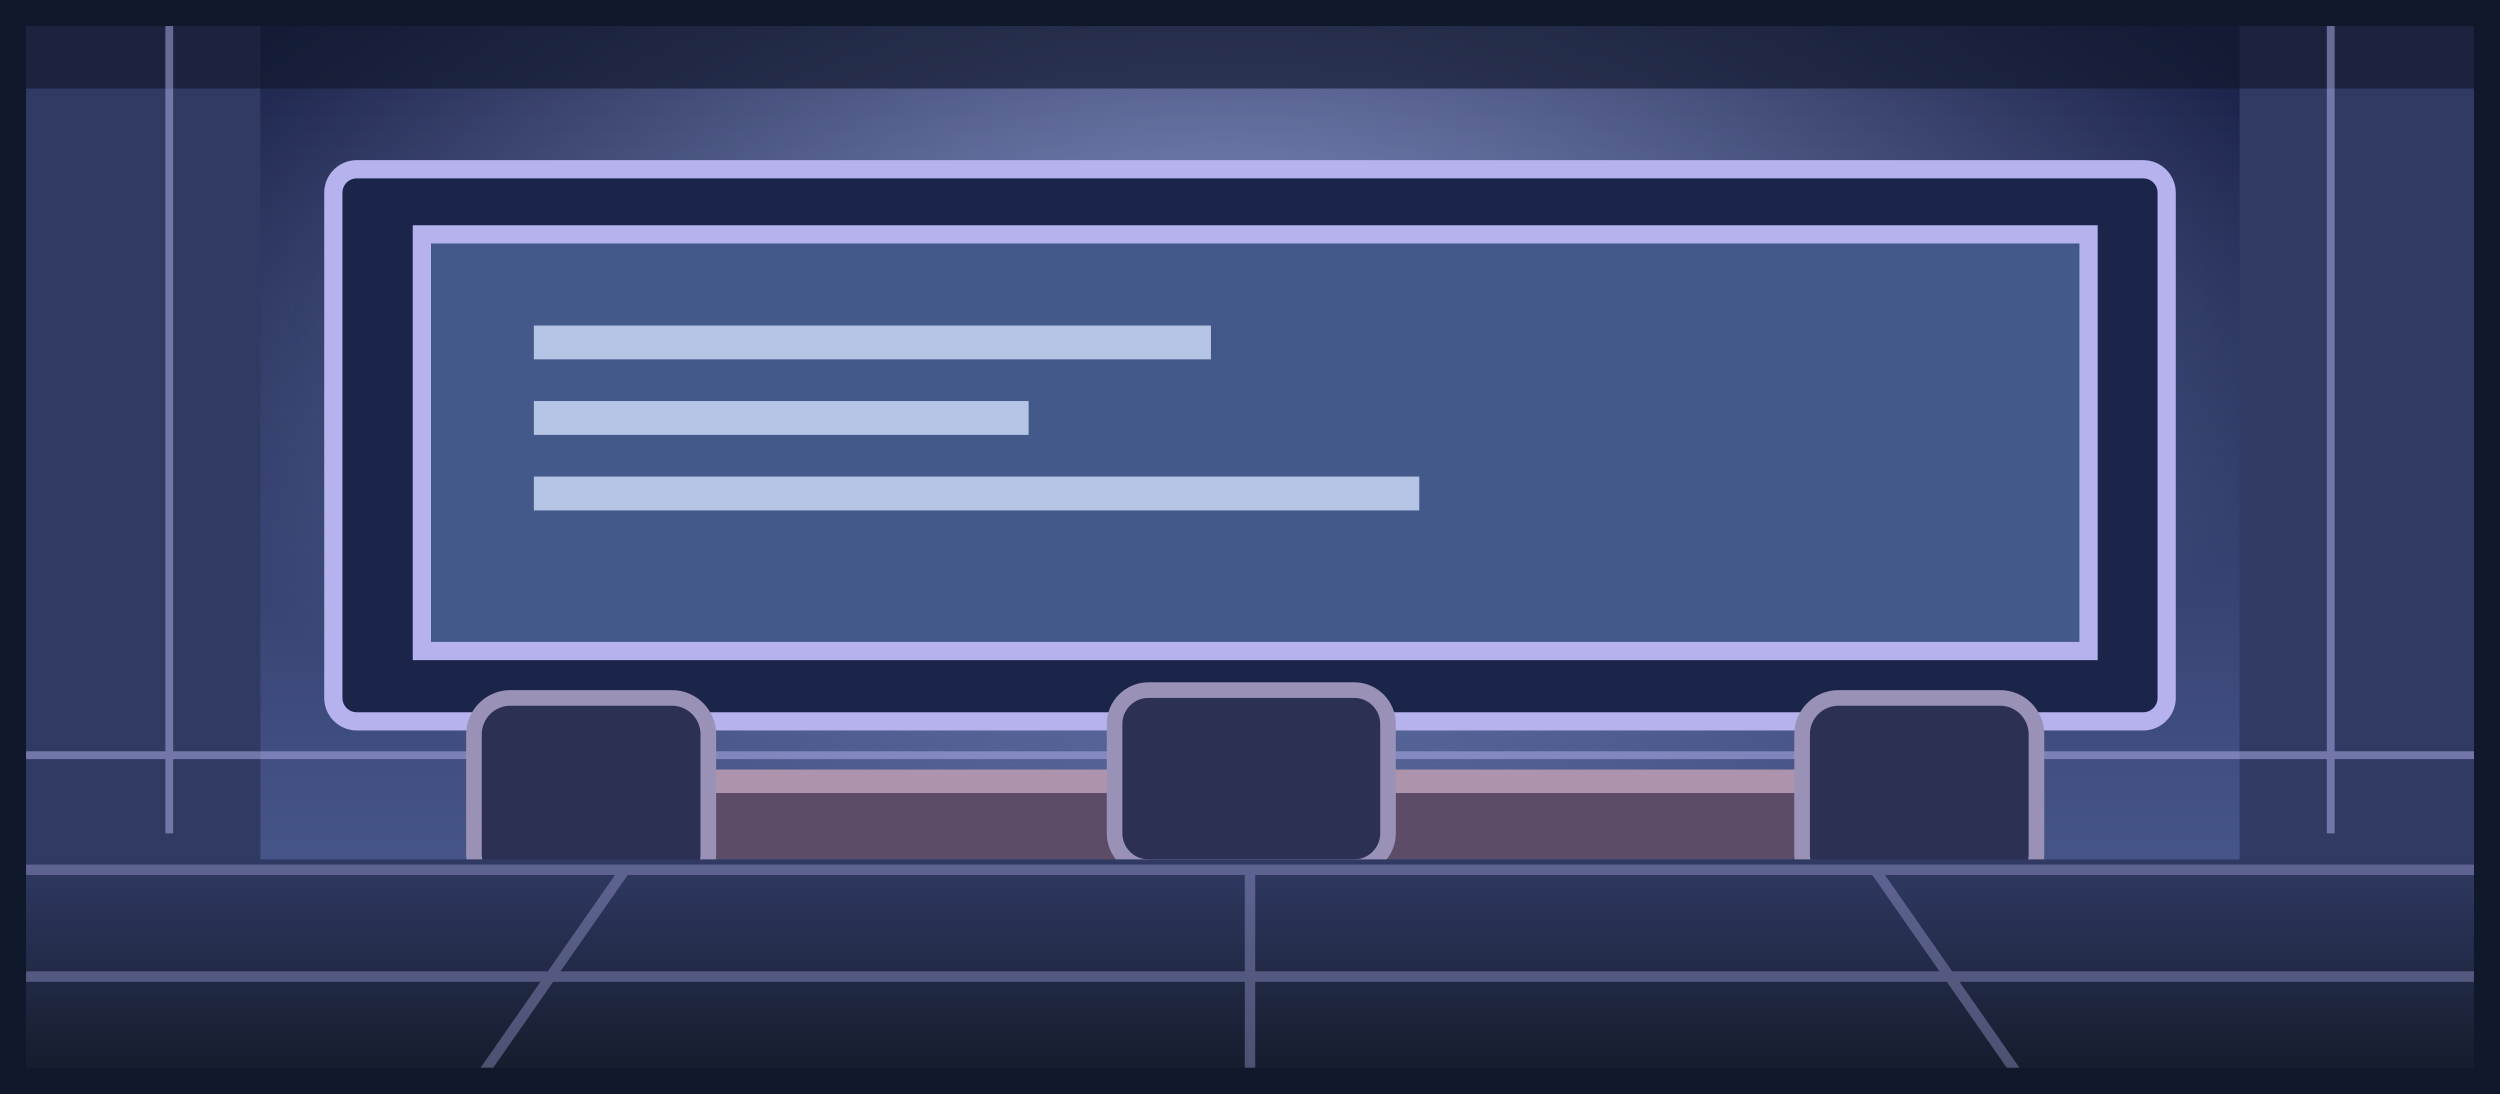
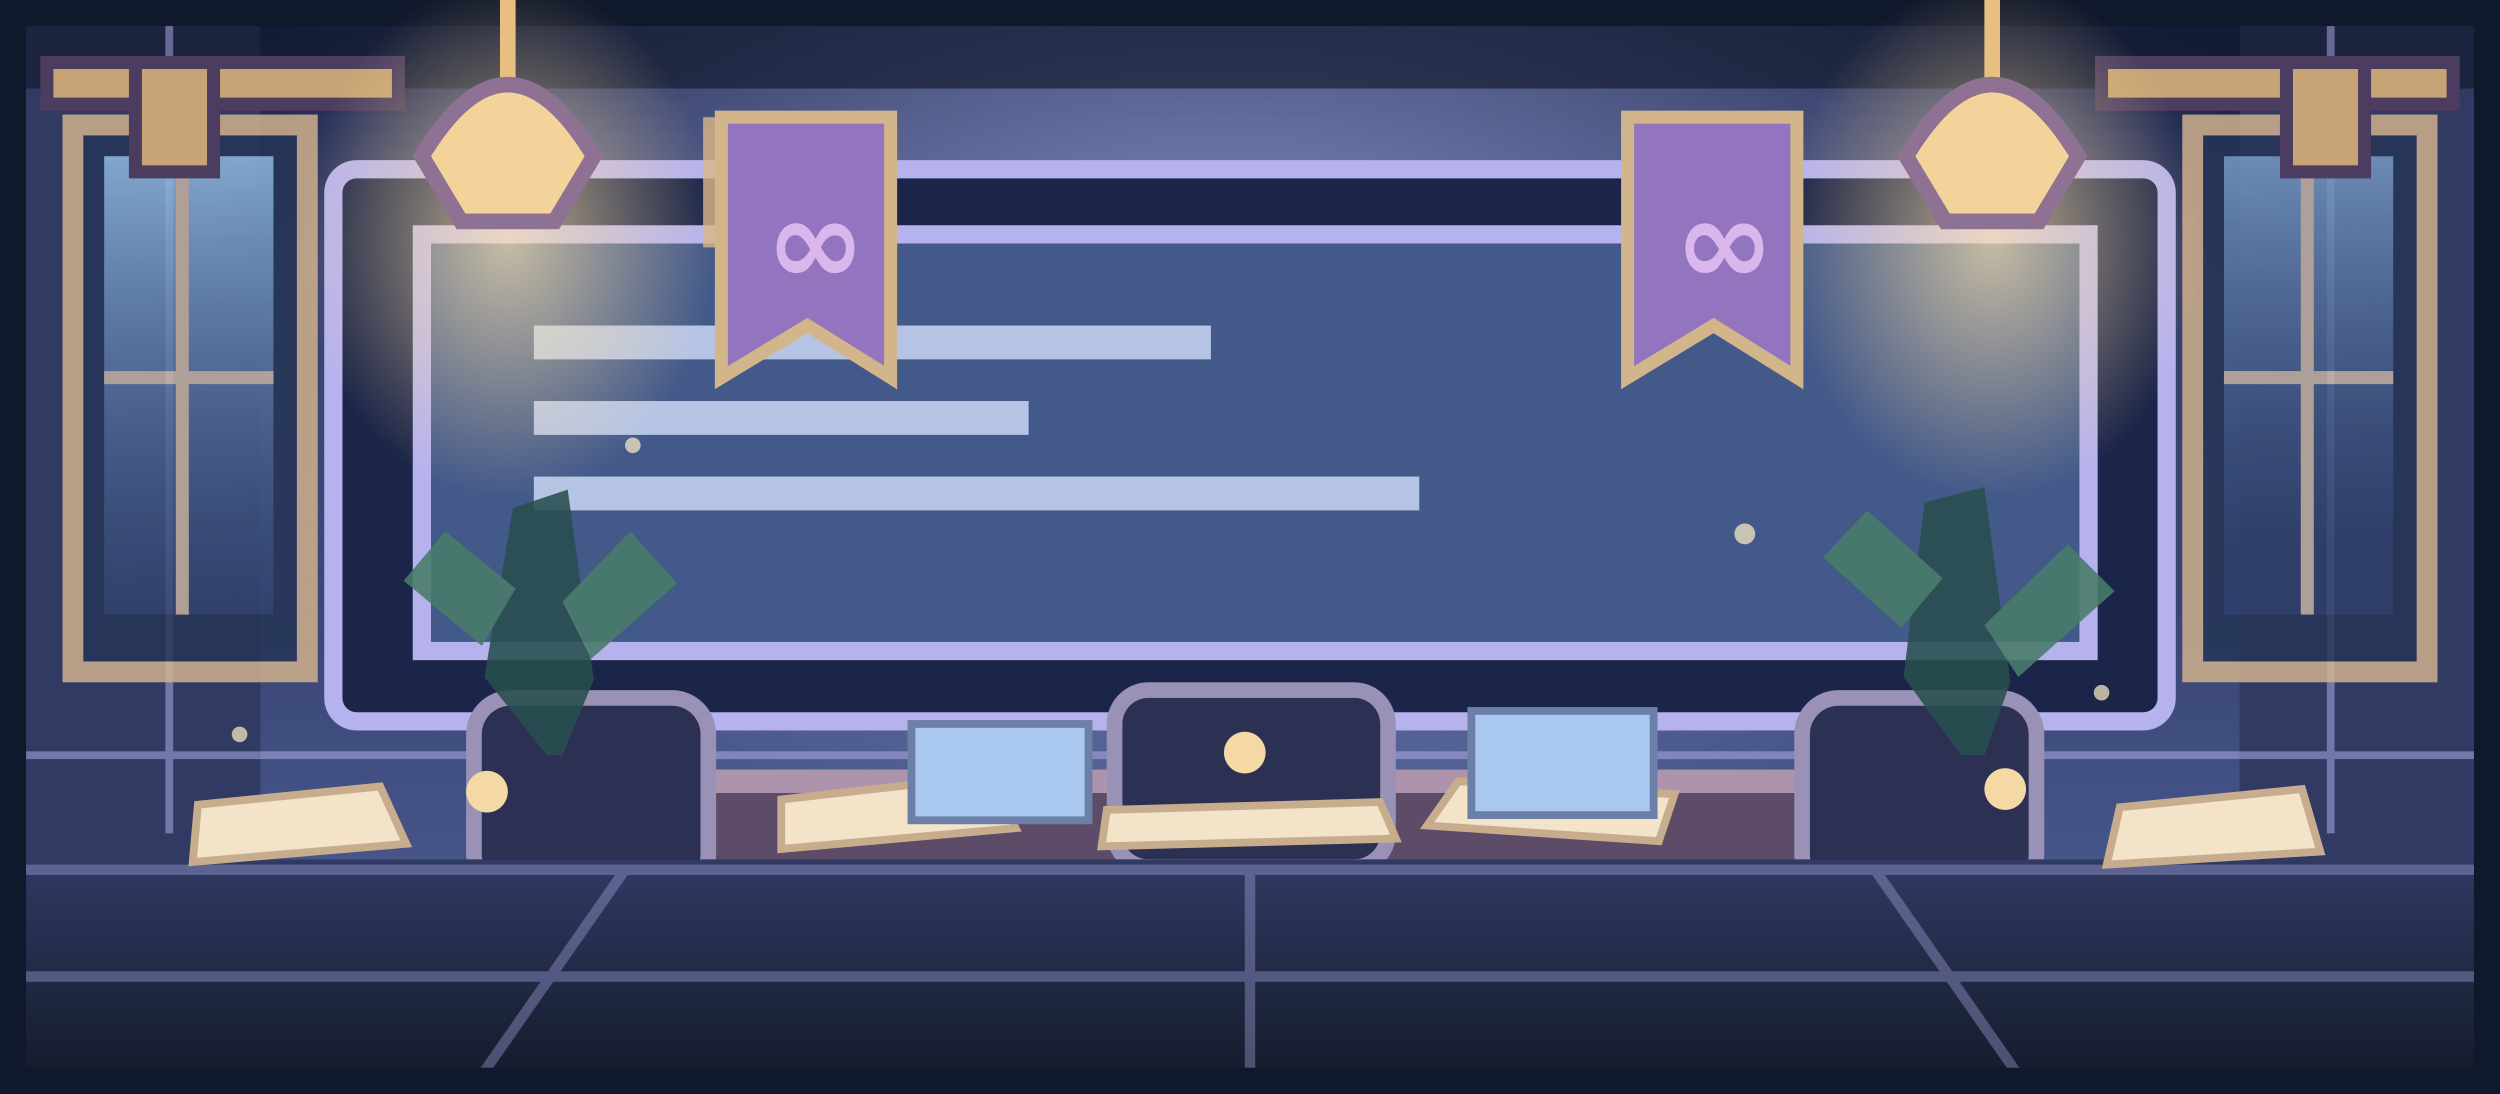
<svg xmlns="http://www.w3.org/2000/svg" viewBox="0 0 960 420" role="img" aria-label="meeting fantasy dungeon illustrated backdrop">
  <defs>
    <linearGradient id="sky" x2="0" y2="1">
      <stop stop-color="#161d42" />
      <stop offset="1" stop-color="#53649c" />
    </linearGradient>
    <radialGradient id="light">
      <stop stop-color="#b7c5ff" stop-opacity=".62" />
      <stop offset="1" stop-color="#b7c5ff" stop-opacity="0" />
    </radialGradient>
    <linearGradient id="floor" x2="0" y2="1">
      <stop stop-color="#303a63" />
      <stop offset="1" stop-color="#121927" />
    </linearGradient>
  </defs>
  <path fill="url(#sky)" d="M0 0h960v420H0z" />
  <ellipse cx="470" cy="115" rx="420" ry="240" fill="url(#light)" />
  <path d="M0 0h100v335H0zM860 0h100v335H860z" fill="#303a63" />
  <path d="M0 0h960v34H0z" fill="#10172b" opacity=".65" />
  <g opacity=".5" stroke="#b6b2ee" stroke-width="3">
    <path d="M65 0v320M895 0v320M0 290h960" />
  </g>
  <g fill="#1b2549" stroke="#b6b2ee" stroke-width="7">
    <rect x="128" y="65" width="704" height="212" rx="9" />
    <rect x="162" y="90" width="640" height="160" fill="#42598a" />
  </g>
  <g fill="#b5c4e5">
    <path d="M205 125h260v13H205zM205 154h190v13H205zM205 183h340v13H205z" />
  </g>
  <path d="M265 300h440l100 70H155z" fill="#5d4c68" stroke="#ad94ac" stroke-width="9" />
  <g fill="#2c3053" stroke="#9a91b6" stroke-width="6">
    <rect x="182" y="268" width="90" height="74" rx="14" />
    <rect x="692" y="268" width="90" height="74" rx="14" />
    <rect x="428" y="265" width="105" height="68" rx="13" />
  </g>
  <path d="M0 330h960v90H0z" fill="url(#floor)" />
  <path d="M0 334h960M0 375h960M240 334l-60 86M720 334l60 86M480 334v86" stroke="#b6b2ee" stroke-opacity=".35" stroke-width="4" />
  <path d="M0 0h960v420H0z" fill="none" stroke="#10182b" stroke-width="20" />
+   <defs>
+     <linearGradient id="glass" x2=".2" y2="1">
+       <stop stop-color="#a7d9ff" stop-opacity=".85" />
+       <stop offset="1" stop-color="#435d9c" stop-opacity=".3" />
+     </linearGradient>
+     <radialGradient id="lamp">
+       <stop stop-color="#ffe7ae" stop-opacity=".7" />
+       <stop offset="1" stop-color="#ffdc9a" stop-opacity="0" />
+     </radialGradient>
+   </defs>
+   <g opacity=".82">
+     <path d="M28 48h90v210H28zM842 48h90v210h-90z" fill="#253455" stroke="#d6b58e" stroke-width="8" />
+     <path d="M40 60h65v176H40zM854 60h65v176h-65z" fill="url(#glass)" />
+     <path d="M70 60v176M886 60v176M40 145h65M854 145h65" stroke="#c9b6a3" stroke-width="5" />
+   </g>
+   <g fill="#c6a475" stroke="#4b3c60" stroke-width="5">
+     <path d="M18 24h135v16H18zM807 24h135v16H807z" />
+     <path d="M52 24h30v42H52zM878 24h30v42h-30z" />
+   </g>
+   <g>
+     <ellipse cx="195" cy="92" rx="80" ry="100" fill="url(#lamp)" />
+     <ellipse cx="765" cy="92" rx="80" ry="100" fill="url(#lamp)" />
+     <path d="M195 0v55M765 0v55" stroke="#e6bf81" stroke-width="6" />
+     <path d="M162 60q33-55 66 0l-15 25h-36zM732 60q33-55 66 0l-15 25h-36z" fill="#f4d39b" stroke="#8f7194" stroke-width="6" />
+   </g>
+   <g opacity=".88">
+     <path d="M210 290l-24-30 11-65 21-7 10 73-12 29zM753 290l-22-30 8-67 23-6 10 75-10 28z" fill="#284e4e" />
+     <path d="M185 248l-30-25 16-19 27 22M216 231l26-27 18 20-33 29M730 241l-30-27 17-18 29 26M762 240l32-31 18 18-37 33" fill="#477b69" />
+   </g>
+   <g fill="#f2e3c9" stroke="#c7ad8d" stroke-width="3">
+     <path d="M300 307l80-9 10 20-90 8zM560 300l83 5-6 18-89-6zM425 311l105-3 6 14-113 3z" />
+     <path d="M76 309l70-7 10 22-82 7zM814 310l70-7 7 24-82 5z" />
+   </g>
+   <g fill="#a9c7ef" stroke="#6c80a7" stroke-width="3">
+     <path d="M350 278h68v37h-68zM565 273h70v40h-70z" />
+   </g>
+   <g fill="#f4d9a5">
+     <circle cx="187" cy="304" r="8" />
+     <circle cx="770" cy="303" r="8" />
+     <circle cx="478" cy="289" r="8" />
+   </g>
+   <g fill="#d9b887" opacity=".8">
+     <path d="M270 45l15 0 0 50-15 0zM674 45l15 0 0 50-15 0z" />
+   </g>
+   <g fill="#9275be" stroke="#d2b58a" stroke-width="5">
+     <path d="M277 45h65v100l-32-20-33 20zM625 45h65v100l-32-20-33 20z" />
+   </g>
+   <g fill="#d9b7ed" font-family="sans-serif" font-size="46" font-weight="bold">
+     <text x="294" y="109">∞</text>
+     <text x="643" y="109">∞</text>
+   </g>
+   <g fill="#fff1c5" opacity=".7">
+     <circle cx="92" cy="282" r="3" />
+     <circle cx="243" cy="171" r="3" />
+     <circle cx="670" cy="205" r="4" />
+     <circle cx="807" cy="266" r="3" />
+   </g>
</svg>
